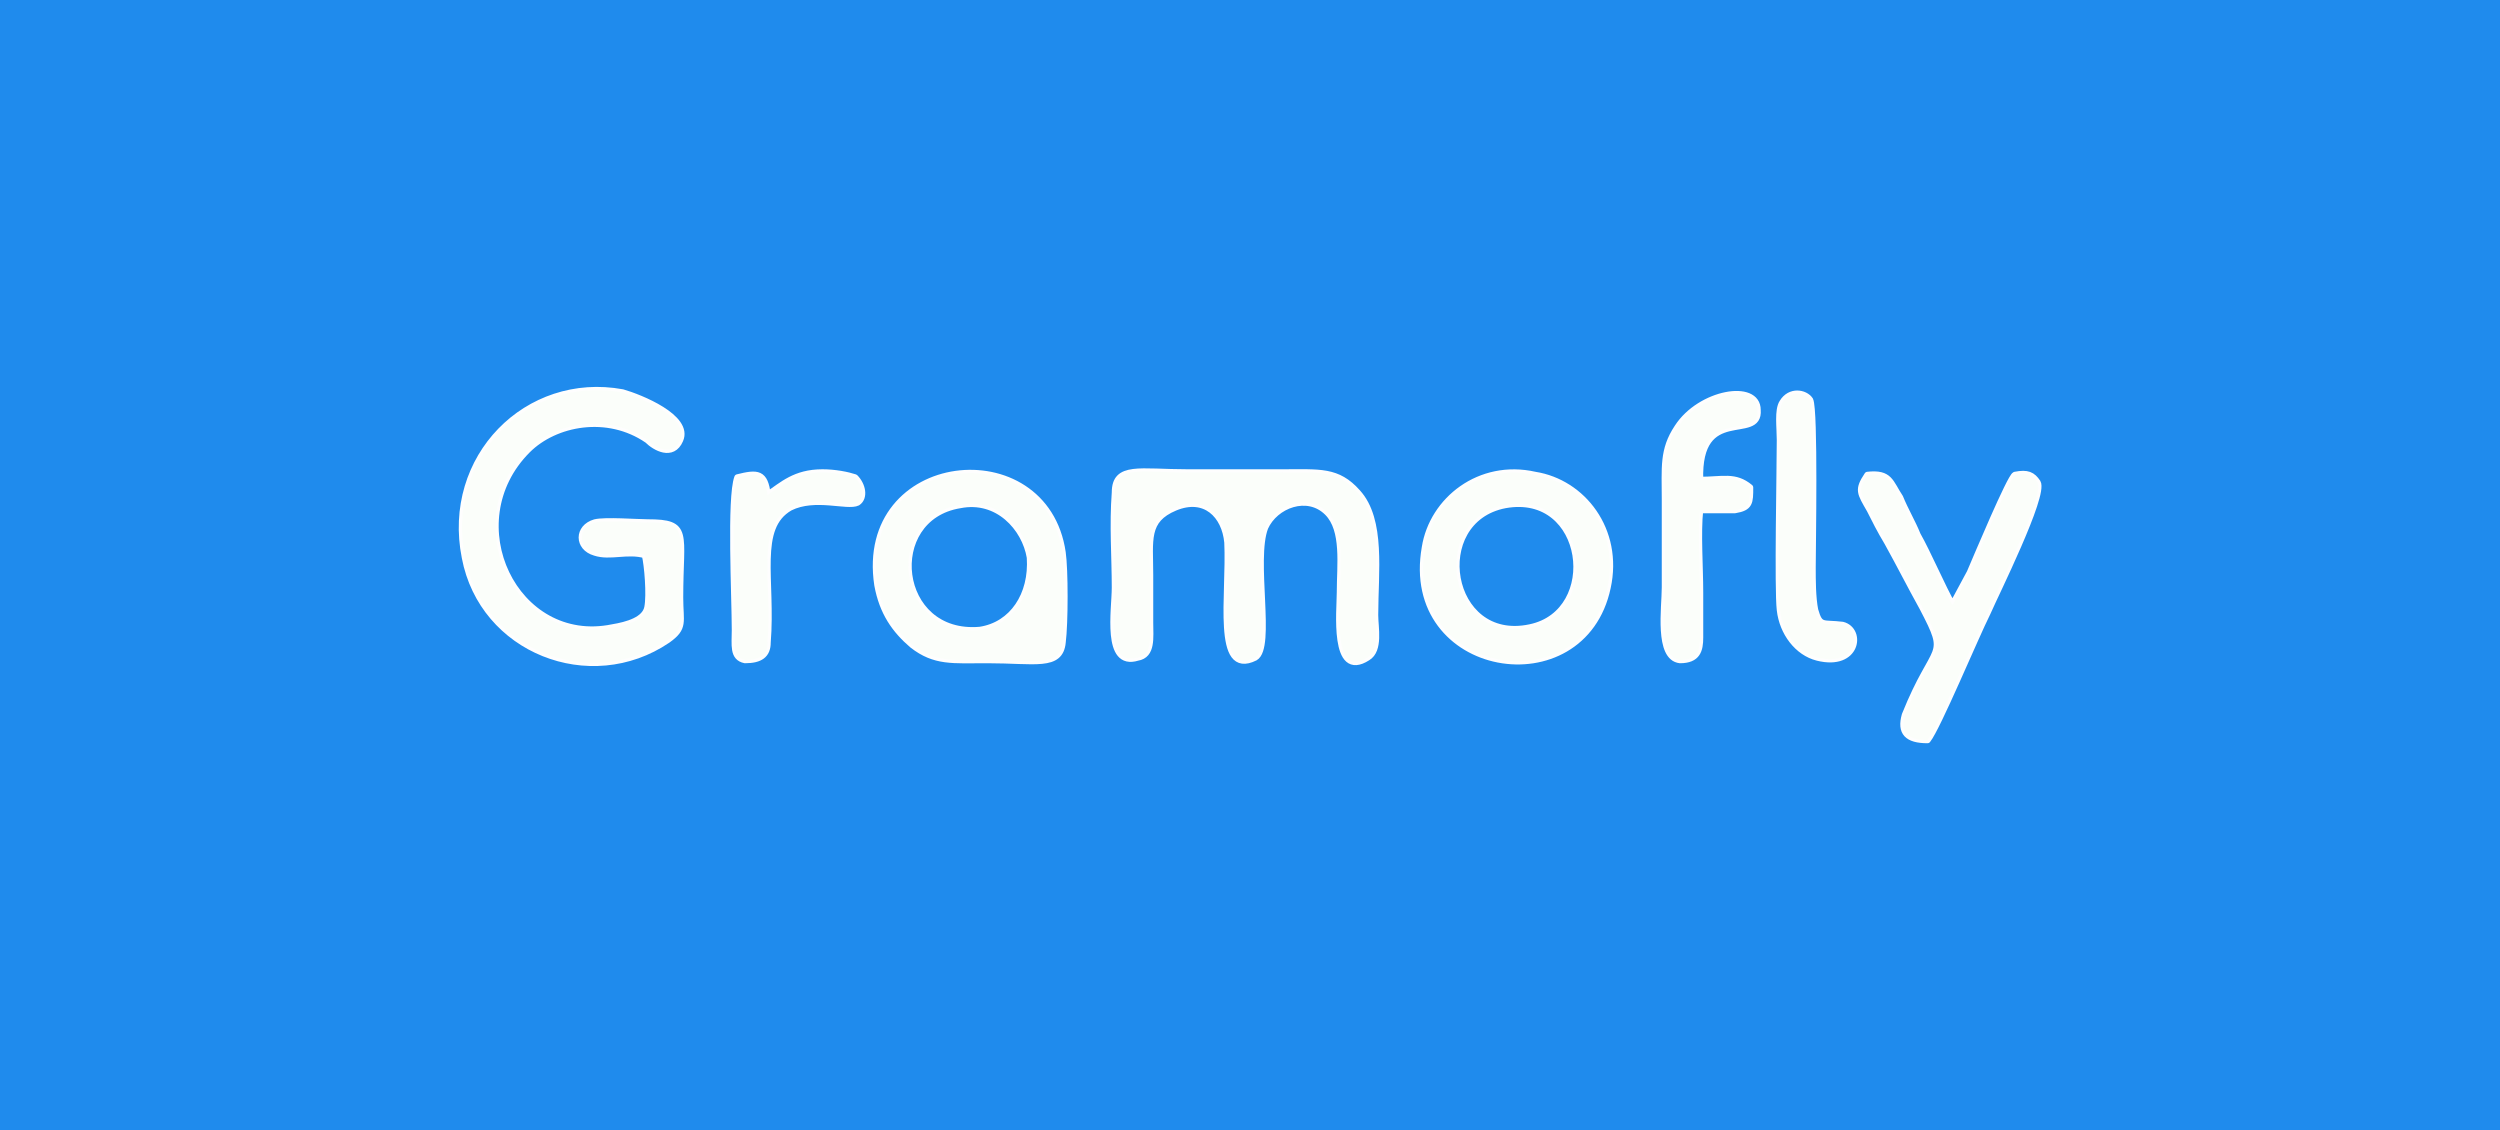
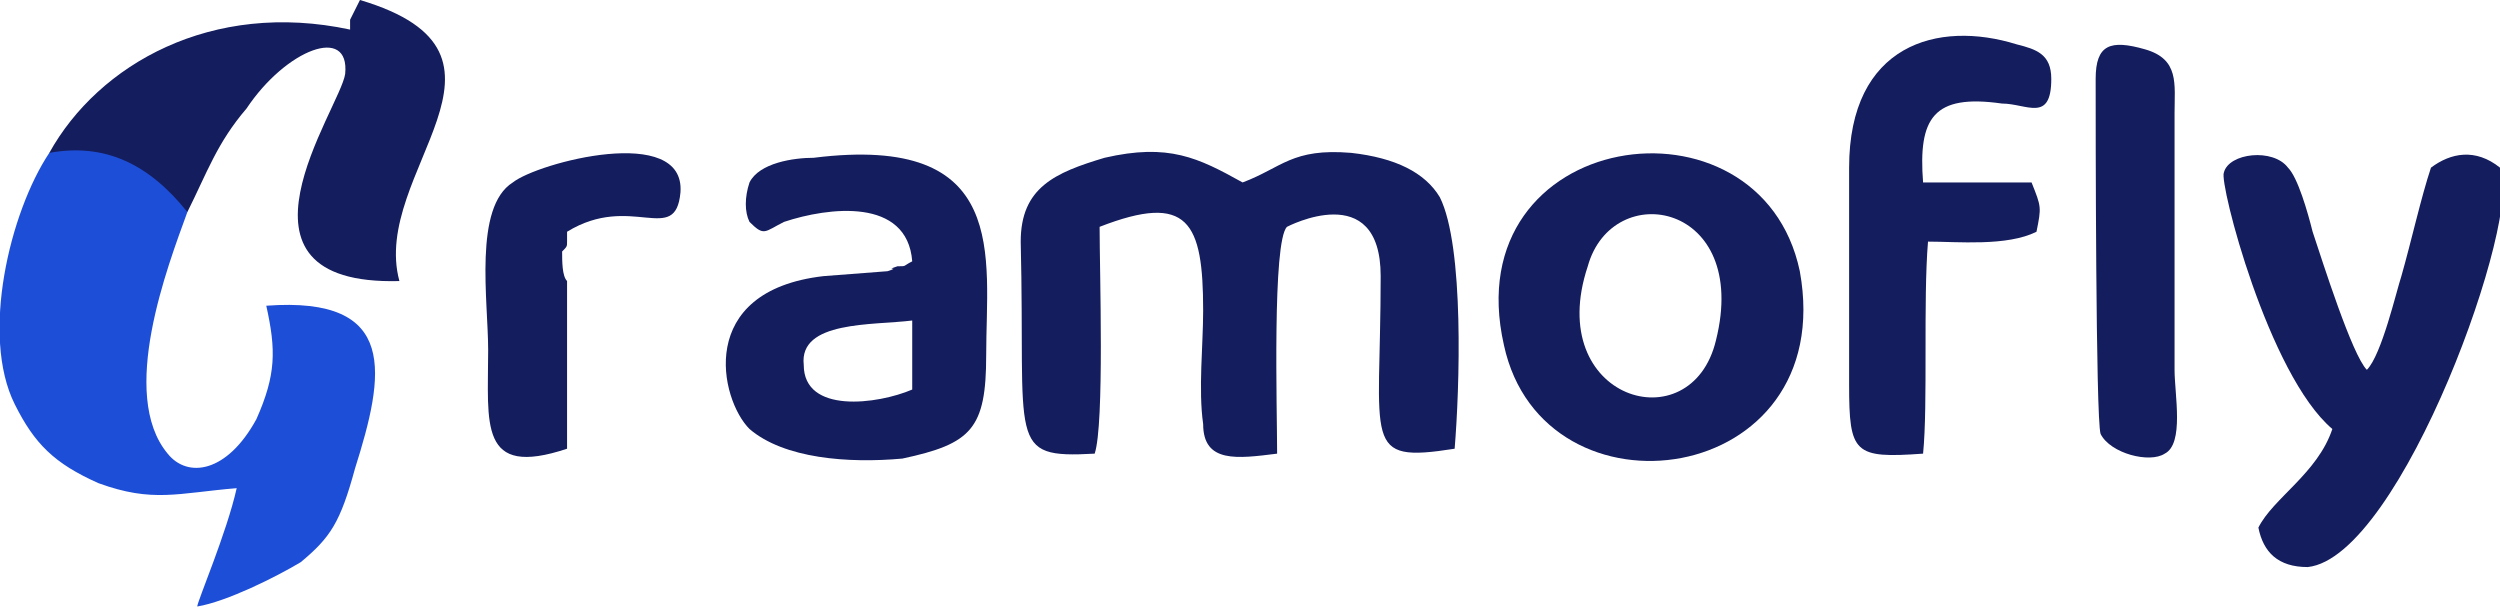
- <svg xmlns="http://www.w3.org/2000/svg" xml:space="preserve" width="1000px" height="452px" version="1.1" style="shape-rendering:geometricPrecision; text-rendering:geometricPrecision; image-rendering:optimizeQuality; fill-rule:evenodd; clip-rule:evenodd" viewBox="0 0 1000 452">
-   <defs>
-     <style type="text/css">
-    
-     .str0 {stroke:#FEFEFE;stroke-width:2.587;stroke-linecap:round;stroke-linejoin:round}
-     .fil1 {fill:none}
-     .fil0 {fill:#1F8BED}
-     .fil2 {fill:#FBFEFA}
-    
-   </style>
-   </defs>
+ <svg xmlns="http://www.w3.org/2000/svg" xml:space="preserve" width="507px" height="123px" version="1.1" shape-rendering="geometricPrecision" text-rendering="geometricPrecision" image-rendering="optimizeQuality" fill-rule="evenodd" clip-rule="evenodd" viewBox="0 0 507 123">
  <g id="Layer_x0020_1">
-     <rect class="fil0" width="1000" height="452" />
-     <g id="_2279247157696">
-       <g>
-         <path class="fil1 str0" d="M470 203c12,-5 20,3 21,14 1,21 -5,54 11,46 7,-4 -1,-39 4,-52 4,-9 17,-14 25,-6 7,7 5,21 5,32 0,7 -3,35 11,26 5,-3 3,-12 3,-17 0,-17 3,-38 -7,-49 -8,-9 -15,-8 -30,-8 -13,0 -25,0 -38,0 -19,0 -29,-3 -29,8 -1,13 0,26 0,38 0,9 -4,32 9,28 6,-1 5,-8 5,-14 0,-6 0,-13 0,-19 0,-14 -2,-22 10,-27z" />
-         <path id="1" class="fil2" d="M470 203c12,-5 20,3 21,14 1,21 -5,54 11,46 7,-4 -1,-39 4,-52 4,-9 17,-14 25,-6 7,7 5,21 5,32 0,7 -3,35 11,26 5,-3 3,-12 3,-17 0,-17 3,-38 -7,-49 -8,-9 -15,-8 -30,-8 -13,0 -25,0 -38,0 -19,0 -29,-3 -29,8 -1,13 0,26 0,38 0,9 -4,32 9,28 6,-1 5,-8 5,-14 0,-6 0,-13 0,-19 0,-14 -2,-22 10,-27z" />
-       </g>
-       <g>
-         <path class="fil1 str0" d="M258 222c1,4 2,16 1,21 -1,5 -8,7 -14,8 -39,8 -63,-42 -34,-71 11,-11 32,-15 48,-4 3,3 10,7 13,0 4,-9 -16,-17 -23,-19 -38,-7 -71,26 -63,66 7,37 50,54 81,33 7,-5 5,-7 5,-17 0,-26 4,-30 -13,-30 -4,0 -17,-1 -21,0 -7,2 -7,10 0,12 6,2 13,-1 20,1z" />
-         <path id="1" class="fil2" d="M258 222c1,4 2,16 1,21 -1,5 -8,7 -14,8 -39,8 -63,-42 -34,-71 11,-11 32,-15 48,-4 3,3 10,7 13,0 4,-9 -16,-17 -23,-19 -38,-7 -71,26 -63,66 7,37 50,54 81,33 7,-5 5,-7 5,-17 0,-26 4,-30 -13,-30 -4,0 -17,-1 -21,0 -7,2 -7,10 0,12 6,2 13,-1 20,1z" />
-       </g>
-       <g>
-         <path class="fil1 str0" d="M384 202c15,-3 26,9 28,21 1,15 -7,27 -20,29 -34,3 -39,-45 -8,-50zm-33 32c2,11 7,18 14,24 9,7 16,6 30,6 19,0 29,3 30,-7 1,-8 1,-29 0,-36 -7,-48 -82,-40 -74,13z" />
-         <path id="1" class="fil2" d="M384 202c15,-3 26,9 28,21 1,15 -7,27 -20,29 -34,3 -39,-45 -8,-50zm-33 32c2,11 7,18 14,24 9,7 16,6 30,6 19,0 29,3 30,-7 1,-8 1,-29 0,-36 -7,-48 -82,-40 -74,13z" />
-       </g>
-       <g>
-         <path class="fil1 str0" d="M602 202c33,-6 39,43 10,49 -33,7 -41,-43 -10,-49zm41 33c5,-23 -10,-42 -29,-45 -22,-5 -41,10 -44,29 -9,51 63,63 73,16z" />
-         <path id="1" class="fil2" d="M602 202c33,-6 39,43 10,49 -33,7 -41,-43 -10,-49zm41 33c5,-23 -10,-42 -29,-45 -22,-5 -41,10 -44,29 -9,51 63,63 73,16z" />
-       </g>
-       <g>
-         <path class="fil1 str0" d="M806 190c-2,1 -15,32 -18,39l-7 13c-4,-7 -10,-21 -14,-28 -2,-5 -5,-10 -7,-15 -4,-6 -4,-10 -13,-9 -4,6 -3,7 1,14 2,4 4,8 7,13 5,9 9,17 14,26 11,21 5,13 -7,43 -2,7 1,10 9,10 4,-5 19,-41 24,-51 3,-7 23,-47 20,-52 -2,-3 -4,-4 -9,-3z" />
-         <path id="1" class="fil2" d="M806 190c-2,1 -15,32 -18,39l-7 13c-4,-7 -10,-21 -14,-28 -2,-5 -5,-10 -7,-15 -4,-6 -4,-10 -13,-9 -4,6 -3,7 1,14 2,4 4,8 7,13 5,9 9,17 14,26 11,21 5,13 -7,43 -2,7 1,10 9,10 4,-5 19,-41 24,-51 3,-7 23,-47 20,-52 -2,-3 -4,-4 -9,-3z" />
-       </g>
-       <g>
-         <path class="fil1 str0" d="M680 192c-1,-31 24,-15 23,-28 0,-11 -23,-7 -32,7 -6,9 -5,16 -5,29 0,12 0,23 0,35 0,8 -3,28 6,29 7,0 8,-4 8,-9 0,-6 0,-12 0,-18 0,-10 -1,-24 0,-33 4,0 11,0 14,0 6,-1 6,-3 6,-9 -6,-5 -11,-3 -20,-3z" />
-         <path id="1" class="fil2" d="M680 192c-1,-31 24,-15 23,-28 0,-11 -23,-7 -32,7 -6,9 -5,16 -5,29 0,12 0,23 0,35 0,8 -3,28 6,29 7,0 8,-4 8,-9 0,-6 0,-12 0,-18 0,-10 -1,-24 0,-33 4,0 11,0 14,0 6,-1 6,-3 6,-9 -6,-5 -11,-3 -20,-3z" />
-       </g>
-       <g>
-         <path class="fil1 str0" d="M712 244c1,9 7,17 15,19 16,4 18,-11 10,-13 -8,-1 -9,1 -11,-6 -1,-5 -1,-12 -1,-17 0,-8 1,-63 -1,-67 -2,-3 -8,-4 -11,1 -2,3 -1,10 -1,15 0,11 -1,60 0,68z" />
-         <path id="1" class="fil2" d="M712 244c1,9 7,17 15,19 16,4 18,-11 10,-13 -8,-1 -9,1 -11,-6 -1,-5 -1,-12 -1,-17 0,-8 1,-63 -1,-67 -2,-3 -8,-4 -11,1 -2,3 -1,10 -1,15 0,11 -1,60 0,68z" />
-       </g>
-       <g>
-         <path class="fil1 str0" d="M295 191c-3,8 -1,48 -1,61 0,6 -1,11 4,12 6,0 9,-2 9,-7 2,-25 -5,-46 9,-54 10,-5 23,0 27,-2 3,-2 2,-7 -1,-10 -3,-1 -8,-2 -13,-2 -11,0 -16,5 -22,9 -1,-9 -4,-9 -12,-7z" />
-         <path id="1" class="fil2" d="M295 191c-3,8 -1,48 -1,61 0,6 -1,11 4,12 6,0 9,-2 9,-7 2,-25 -5,-46 9,-54 10,-5 23,0 27,-2 3,-2 2,-7 -1,-10 -3,-1 -8,-2 -13,-2 -11,0 -16,5 -22,9 -1,-9 -4,-9 -12,-7z" />
-       </g>
-     </g>
+     <path fill="#141D5D" d="M223 46c18,-7 21,-1 21,17 0,7 -1,16 0,23 0,8 7,7 15,6 0,-9 -1,-43 2,-46 0,0 19,-10 19,10 0,34 -4,38 15,35 1,-12 2,-41 -3,-51 -3,-5 -9,-8 -18,-9 -12,-1 -14,3 -22,6 -9,-5 -15,-8 -28,-5 -10,3 -17,6 -17,17 1,41 -3,44 15,43 2,-6 1,-37 1,-46z" />
+     <path fill="#141D5D" d="M507 34c-5,-4 -10,-3 -14,0 -2,6 -4,15 -6,22 -1,3 -4,16 -7,19 -3,-3 -9,-22 -11,-28 -1,-4 -3,-11 -5,-13 -3,-4 -12,-3 -13,1 -1,2 9,41 22,52 -3,9 -12,14 -15,20 1,5 4,8 10,8 19,-2 44,-72 39,-81z" />
+     <path fill="#141D5D" d="M348 69c-5,21 -35,12 -26,-15 5,-18 33,-13 26,15zm-43 1c8,37 68,29 60,-15 -8,-38 -70,-29 -60,15z" />
+     <path fill="#141D5D" d="M185 65l0 14c-7,3 -22,5 -22,-5 -1,-9 14,-8 22,-9zm0 -12c-2,1 -1,1 -3,1 -3,1 1,0 -2,1l-13 1c-26,3 -21,25 -15,31 7,6 20,7 31,6 14,-3 17,-6 17,-21 0,-20 5,-45 -35,-40 -4,0 -11,1 -13,5 -1,3 -1,6 0,8 3,3 3,2 7,0 9,-3 25,-5 26,8z" />
+     <path fill="#141D5D" d="M10 31c16,7 11,10 28,12 4,-8 6,-14 12,-21 8,-12 21,-17 20,-7 -1,7 -27,43 11,42 -6,-22 29,-46 -8,-57l-2 4c0,0 0,1 0,1 0,0 0,1 0,1 -28,-6 -51,7 -61,25z" />
+     <path fill="#141D5D" d="M390 37c-1,-13 2,-18 16,-16 5,0 10,4 10,-5 0,-5 -3,-6 -7,-7 -16,-5 -34,0 -34,25l0 44c0,14 1,15 15,14 1,-10 0,-31 1,-43 6,0 16,1 22,-2 1,-5 1,-5 -1,-10l-22 0z" />
+     <path fill="#141D5D" d="M441 23c0,-6 1,-11 -6,-13 -7,-2 -10,-1 -10,6 0,9 0,69 1,72 2,4 10,6 13,4 4,-2 2,-12 2,-17l0 -52z" />
+     <path fill="#141D5D" d="M115 47c13,-8 22,3 23,-8 1,-14 -29,-6 -34,-2 -8,5 -5,24 -5,34 0,15 -2,26 16,20l0 -34c-1,-1 -1,-4 -1,-6 1,-1 1,-1 1,-2l0 -2z" />
+     <path fill="#1D4ED8" d="M10 31c-8,12 -14,37 -7,51 4,8 8,12 17,16 11,4 16,2 28,1 -2,9 -8,23 -8,24 6,-1 16,-6 21,-9 6,-5 8,-8 11,-19 6,-19 9,-35 -18,-33 2,9 2,14 -2,23 -6,11 -14,12 -18,7 -10,-12 0,-38 4,-49 -8,-10 -17,-14 -28,-12z" />
  </g>
</svg>
